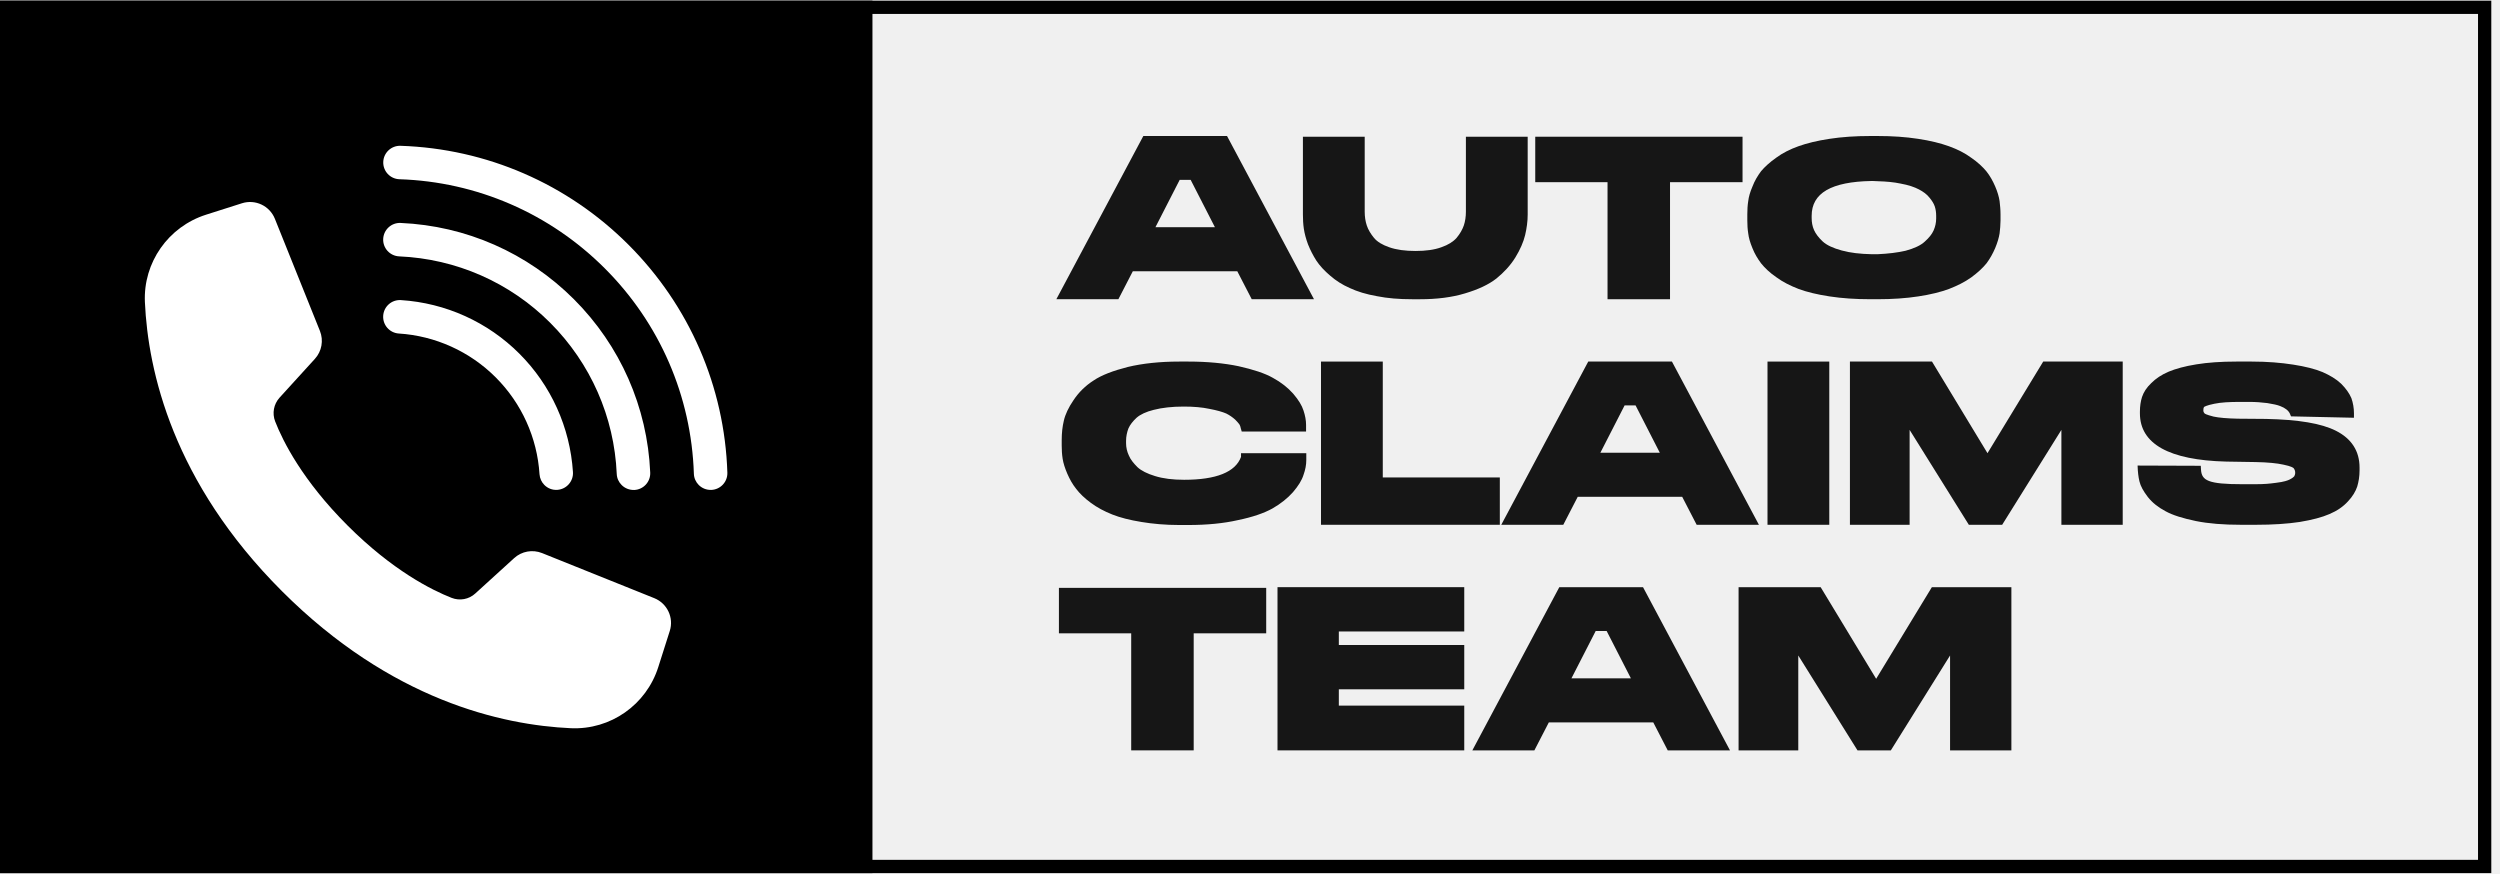
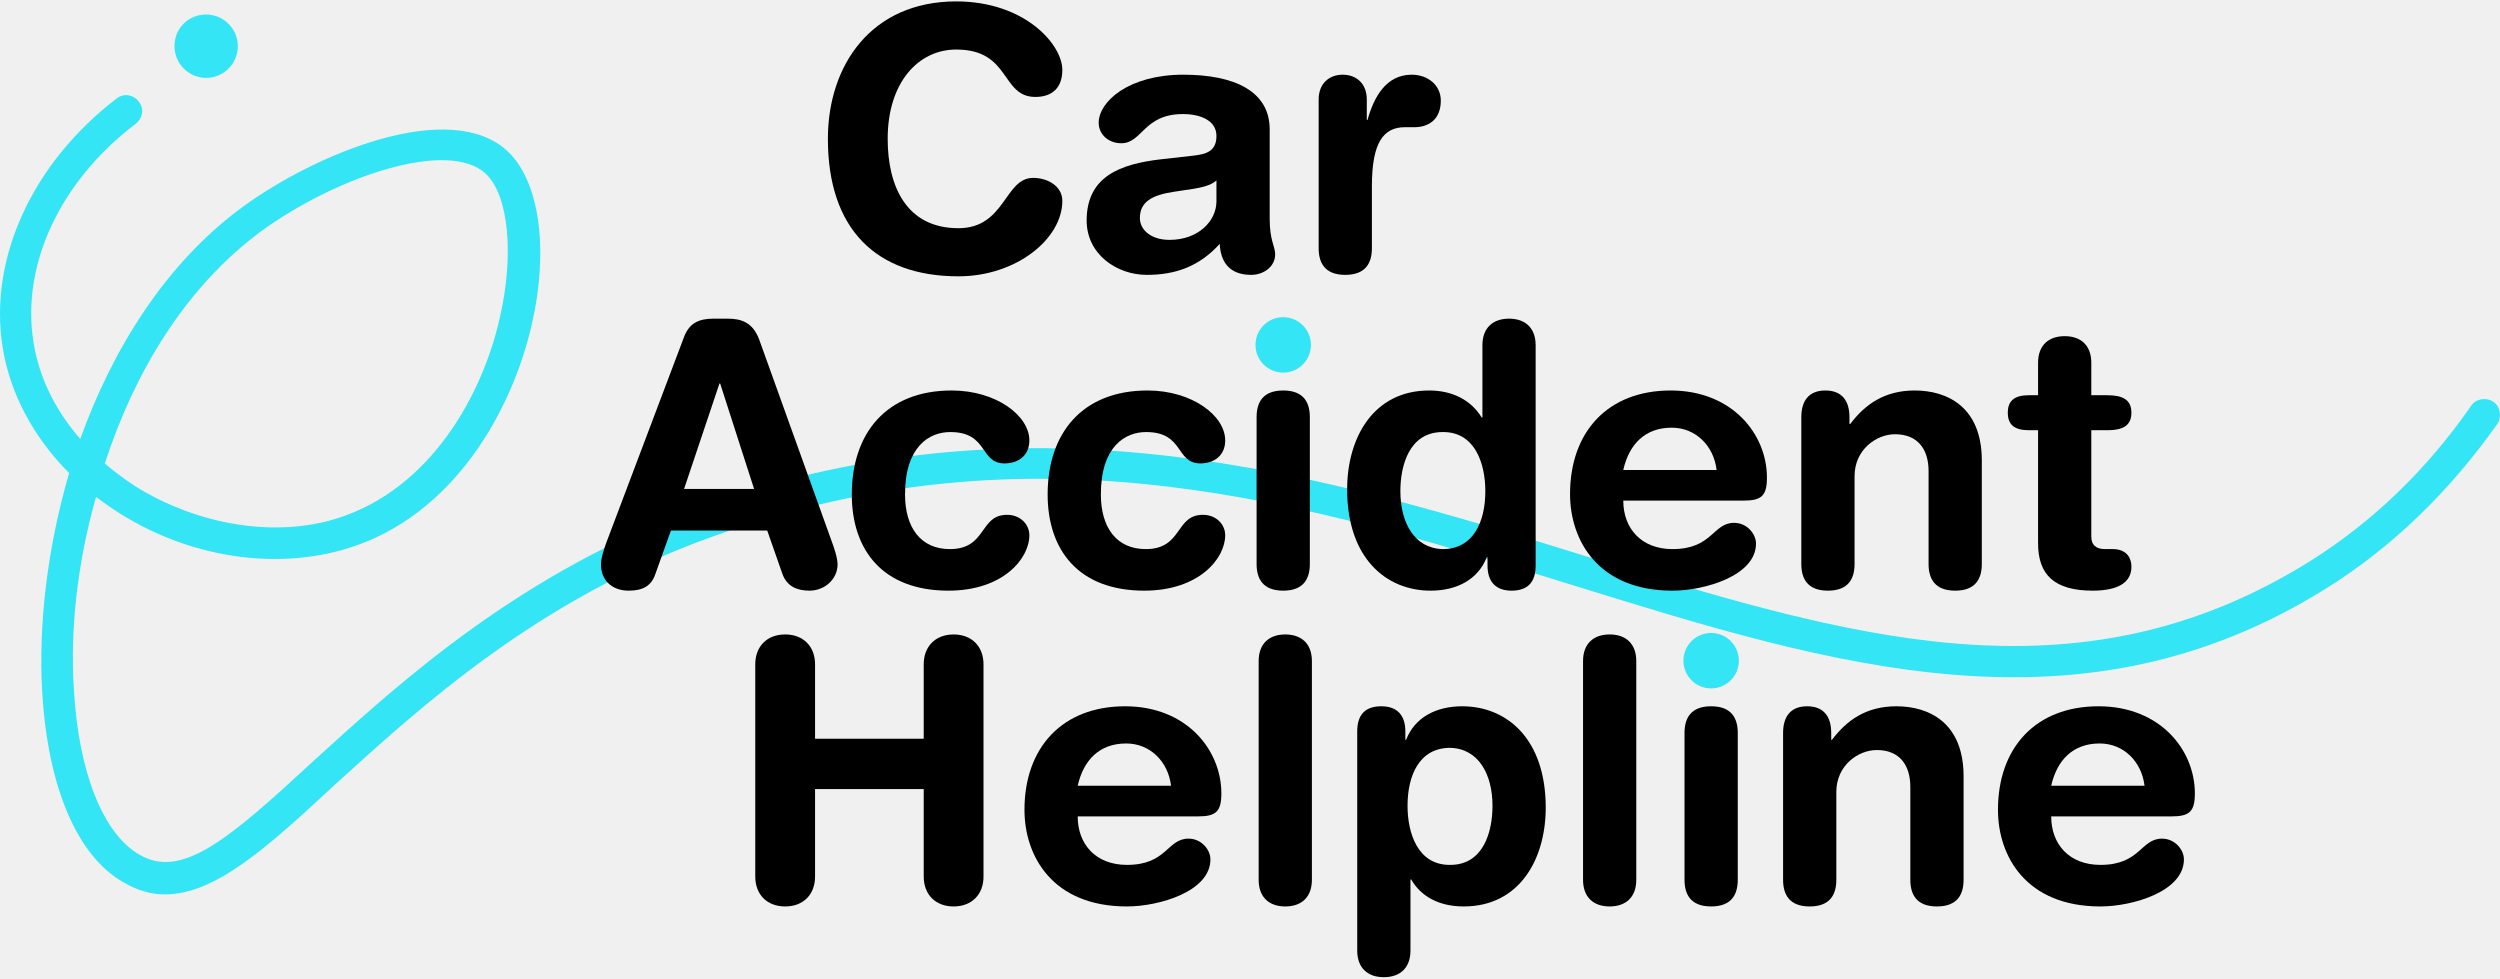
- <svg xmlns="http://www.w3.org/2000/svg" width="206" height="72" viewBox="0 0 206 72" fill="none">
-   <path d="M71.89 0.055H0V71.945H71.89V0.055Z" fill="black" />
-   <path d="M47.043 60.005C41.36 59.748 32.219 57.697 23.231 48.709C14.244 39.722 12.198 30.581 11.94 24.898C11.791 21.633 13.867 18.68 16.984 17.689L19.942 16.747C21.037 16.401 22.216 16.956 22.647 18.021L26.363 27.271C26.675 28.054 26.516 28.945 25.947 29.57L23.033 32.77C22.553 33.301 22.414 34.059 22.672 34.722C23.311 36.362 24.926 39.588 28.637 43.299C32.348 47.01 35.573 48.62 37.213 49.264C37.882 49.527 38.64 49.388 39.165 48.902L42.366 45.989C42.99 45.419 43.882 45.261 44.665 45.573L53.915 49.289C54.98 49.72 55.54 50.899 55.188 51.994L54.247 54.952C53.261 58.078 50.308 60.149 47.043 60.005Z" fill="white" />
-   <path d="M57.577 39.963C57.339 39.725 57.185 39.398 57.175 39.031C56.967 32.645 54.361 26.635 49.833 22.112C45.304 17.583 39.294 14.977 32.913 14.769C32.15 14.744 31.556 14.105 31.58 13.347C31.605 12.584 32.244 11.99 33.002 12.014C40.087 12.247 46.761 15.141 51.785 20.165C56.809 25.189 59.707 31.862 59.935 38.947C59.96 39.71 59.36 40.344 58.602 40.369C58.201 40.379 57.839 40.225 57.577 39.963Z" fill="white" />
-   <path d="M51.22 39.962C50.982 39.724 50.833 39.407 50.819 39.046C50.615 34.354 48.668 29.934 45.339 26.6C42.009 23.266 37.585 21.328 32.893 21.125C32.13 21.091 31.541 20.447 31.575 19.689C31.61 18.925 32.254 18.336 33.012 18.371C38.398 18.604 43.466 20.833 47.291 24.658C51.116 28.483 53.345 33.551 53.578 38.937C53.613 39.7 53.018 40.344 52.26 40.374C51.854 40.383 51.482 40.23 51.22 39.962Z" fill="white" />
-   <path d="M44.858 39.963C44.63 39.735 44.481 39.423 44.456 39.076C44.263 36.063 42.98 33.23 40.845 31.094C38.709 28.959 35.875 27.675 32.863 27.482C32.105 27.433 31.525 26.779 31.575 26.016C31.624 25.253 32.278 24.678 33.041 24.728C36.722 24.965 40.186 26.531 42.797 29.142C45.408 31.753 46.973 35.216 47.211 38.898C47.261 39.656 46.681 40.315 45.923 40.364C45.512 40.394 45.13 40.235 44.858 39.963Z" fill="white" />
-   <path d="M154.595 55.933L159.186 48.383H165.738V61.831H160.685V54.012L155.805 61.831H153.058L148.178 54.012V61.831H143.259V48.383H150.022L154.595 55.933Z" fill="#161616" />
-   <path d="M128.487 48.383H135.385L142.551 61.831H137.421L136.23 59.526H127.623L126.432 61.831H121.321L128.487 48.383ZM129.487 55.895H134.386L132.388 51.995H131.485L129.487 55.895Z" fill="#161616" />
-   <path d="M110.319 56.798V58.143H120.655V61.831H105.266V48.383H120.655V52.033H110.319V53.148H120.655V56.798H110.319Z" fill="#161616" />
-   <path d="M87.255 52.186V48.44H104.335V52.186H98.36V61.83H93.211V52.186H87.255Z" fill="#161616" />
-   <path d="M192.487 35.499C193.774 36.152 194.427 37.17 194.427 38.535V38.765C194.427 39.265 194.35 39.706 194.235 40.091C194.101 40.494 193.851 40.917 193.467 41.32C193.082 41.743 192.583 42.089 191.949 42.358C191.334 42.627 190.527 42.838 189.49 43.011C188.471 43.165 187.261 43.242 185.916 43.242H184.629C183.227 43.242 181.978 43.145 180.94 42.934C179.845 42.704 179.038 42.454 178.443 42.127C177.828 41.801 177.348 41.416 176.983 40.955C176.618 40.475 176.387 40.072 176.291 39.668C176.195 39.303 176.156 38.765 176.156 38.746L176.137 38.362L181.344 38.381L181.363 38.708C181.421 39.591 181.939 39.899 184.764 39.899H185.782C186.608 39.899 186.973 39.86 187.549 39.783C188.203 39.706 188.51 39.591 188.664 39.514C188.933 39.38 189.009 39.284 189.048 39.245C189.086 39.169 189.125 39.072 189.125 38.957C189.125 38.784 189.067 38.669 188.99 38.573C188.971 38.554 188.817 38.419 188.145 38.285C187.626 38.169 186.858 38.093 185.859 38.074L183.457 38.035C178.731 37.92 176.329 36.575 176.329 34.058V33.924C176.329 33.482 176.387 33.078 176.502 32.713C176.637 32.31 176.886 31.925 177.271 31.561C177.636 31.195 178.116 30.869 178.712 30.619C179.269 30.389 180.018 30.177 180.979 30.023C181.92 29.87 183.015 29.793 184.264 29.793H185.551C186.819 29.793 187.972 29.889 188.952 30.043C189.951 30.196 190.777 30.408 191.373 30.657C191.987 30.927 192.506 31.234 192.91 31.618C193.313 32.022 193.582 32.406 193.755 32.809C193.889 33.194 193.966 33.616 193.966 34.058V34.423L188.779 34.308L188.683 34.077C188.568 33.828 188.299 33.616 187.895 33.462C187.665 33.367 187.3 33.29 186.819 33.213C186.32 33.155 185.935 33.117 185.282 33.117H184.629C183.668 33.117 183.015 33.155 182.458 33.27C181.786 33.405 181.651 33.52 181.632 33.52C181.574 33.578 181.555 33.674 181.555 33.808C181.555 33.943 181.613 34.02 181.651 34.058C181.651 34.077 181.786 34.173 182.4 34.327C182.842 34.423 183.515 34.481 184.398 34.5L186.723 34.519C189.394 34.577 191.277 34.884 192.487 35.499Z" fill="#161616" />
-   <path d="M163.769 37.343L168.361 29.793H174.912V43.242H169.859V35.422L164.979 43.242H162.232L157.352 35.422V43.242H152.434V29.793H159.196L163.769 37.343Z" fill="#161616" />
-   <path d="M150.733 43.242H145.642V29.793H150.733V43.242Z" fill="#161616" />
-   <path d="M130.871 29.793H137.768L144.934 43.242H139.804L138.613 40.936H130.006L128.815 43.242H123.705L130.871 29.793ZM131.87 37.305H136.769L134.771 33.405H133.868L131.87 37.305Z" fill="#161616" />
-   <path d="M113.941 29.793V39.342H123.585V43.242H108.85V29.793H113.941Z" fill="#161616" />
-   <path d="M102.26 37.651V37.343H107.639V37.901C107.639 38.304 107.562 38.708 107.409 39.13C107.274 39.572 106.986 40.033 106.544 40.552C106.102 41.051 105.526 41.513 104.853 41.897C104.162 42.281 103.22 42.608 102.01 42.857C100.838 43.126 99.455 43.261 97.918 43.261H97.168C96.035 43.261 94.978 43.165 94.056 43.011C93.095 42.857 92.288 42.646 91.654 42.396C90.982 42.127 90.406 41.82 89.887 41.436C89.368 41.051 88.965 40.667 88.677 40.283C88.369 39.899 88.139 39.476 87.946 39.034C87.754 38.592 87.62 38.169 87.562 37.804C87.505 37.44 87.485 37.074 87.485 36.729V36.248C87.485 35.691 87.543 35.153 87.658 34.673C87.773 34.154 88.043 33.578 88.465 32.963C88.888 32.329 89.426 31.791 90.117 31.349C90.771 30.907 91.731 30.542 92.942 30.235C94.152 29.947 95.574 29.793 97.168 29.793H97.937C99.474 29.793 100.876 29.927 102.067 30.177C103.259 30.446 104.219 30.754 104.892 31.138C105.564 31.503 106.121 31.945 106.563 32.444C107.005 32.963 107.274 33.405 107.409 33.828C107.543 34.231 107.62 34.635 107.62 34.999V35.557H102.317L102.24 35.288C102.221 35.172 102.183 35.076 102.144 34.999C102.125 34.98 102.067 34.865 101.779 34.577C101.568 34.385 101.318 34.212 101.049 34.077C100.742 33.943 100.281 33.808 99.666 33.693C99.051 33.559 98.34 33.501 97.533 33.501C96.573 33.501 95.747 33.597 95.074 33.77C94.44 33.924 93.96 34.154 93.653 34.423C93.345 34.711 93.115 34.999 92.98 35.307C92.865 35.614 92.788 35.96 92.788 36.325V36.517C92.788 36.863 92.865 37.209 93.019 37.535C93.153 37.862 93.403 38.169 93.729 38.496C94.037 38.784 94.536 39.034 95.17 39.226C95.843 39.438 96.65 39.534 97.572 39.534C100.223 39.534 101.799 38.9 102.26 37.651Z" fill="#161616" />
-   <path d="M164.401 15.357C164.593 15.799 164.709 16.202 164.766 16.567C164.805 16.913 164.843 17.278 164.843 17.662V18.162C164.843 18.527 164.805 18.892 164.766 19.238C164.709 19.584 164.593 19.987 164.401 20.448C164.209 20.89 163.979 21.313 163.69 21.697C163.383 22.081 162.96 22.465 162.442 22.85C161.904 23.234 161.289 23.541 160.597 23.81C159.925 24.06 159.079 24.271 158.061 24.425C157.062 24.579 155.929 24.656 154.699 24.656H154.123C152.893 24.656 151.759 24.579 150.76 24.425C149.742 24.271 148.878 24.06 148.205 23.81C147.514 23.541 146.899 23.234 146.38 22.85C145.842 22.485 145.419 22.081 145.112 21.697C144.824 21.313 144.574 20.89 144.401 20.448C144.209 19.987 144.094 19.584 144.055 19.238C143.998 18.892 143.979 18.527 143.979 18.162V17.662C143.979 17.278 143.998 16.913 144.055 16.567C144.094 16.221 144.209 15.818 144.401 15.376C144.574 14.915 144.824 14.492 145.112 14.108C145.419 13.743 145.842 13.359 146.361 12.994C146.88 12.61 147.494 12.302 148.186 12.052C148.878 11.803 149.742 11.591 150.76 11.438C151.759 11.284 152.893 11.207 154.123 11.207H154.699C155.929 11.207 157.043 11.284 158.042 11.438C159.06 11.591 159.906 11.803 160.597 12.052C161.289 12.302 161.904 12.61 162.422 12.994C162.96 13.359 163.364 13.743 163.671 14.108C163.979 14.492 164.209 14.915 164.401 15.357ZM159.54 18.008V17.778C159.54 17.509 159.502 17.24 159.425 17.009C159.348 16.779 159.195 16.529 158.983 16.279C158.772 16.01 158.484 15.799 158.119 15.607C157.754 15.415 157.254 15.242 156.601 15.126C156.063 15.011 155.448 14.953 154.757 14.934C154.661 14.934 154.468 14.915 154.334 14.915C154.276 14.915 154.219 14.915 154.199 14.915C150.895 14.973 149.281 15.914 149.281 17.778V17.97C149.281 18.316 149.339 18.642 149.473 18.95C149.608 19.257 149.857 19.584 150.184 19.891C150.511 20.198 151.049 20.448 151.759 20.64C152.451 20.832 153.277 20.928 154.257 20.948C154.334 20.948 154.564 20.948 154.699 20.948C155.583 20.909 156.37 20.813 157.024 20.66C157.735 20.467 158.272 20.218 158.599 19.91C158.945 19.603 159.195 19.295 159.329 18.988C159.464 18.681 159.54 18.354 159.54 18.008Z" fill="#161616" />
-   <path d="M126.505 15.012V11.266H143.585V15.012H137.61V24.657H132.461V15.012H126.505Z" fill="#161616" />
-   <path d="M120.79 17.452V11.266H125.881V17.683C125.881 18.24 125.804 18.797 125.67 19.373C125.535 19.93 125.266 20.564 124.863 21.218C124.459 21.871 123.921 22.447 123.307 22.947C122.673 23.446 121.808 23.85 120.713 24.176C119.637 24.503 118.388 24.657 117.024 24.657H116.352C115.295 24.657 114.334 24.58 113.47 24.407C112.586 24.253 111.837 24.023 111.222 23.734C110.607 23.465 110.069 23.12 109.608 22.716C109.128 22.313 108.744 21.89 108.475 21.487C108.206 21.064 107.975 20.622 107.783 20.142C107.61 19.681 107.495 19.239 107.437 18.855C107.38 18.47 107.36 18.067 107.36 17.683V11.266H112.452V17.452C112.452 17.855 112.509 18.24 112.625 18.585C112.74 18.931 112.951 19.277 113.22 19.604C113.489 19.93 113.912 20.18 114.469 20.372C115.064 20.584 115.795 20.68 116.64 20.68C117.485 20.68 118.196 20.584 118.772 20.372C119.33 20.18 119.752 19.911 120.021 19.604C120.309 19.258 120.502 18.912 120.617 18.585C120.732 18.24 120.79 17.855 120.79 17.452Z" fill="#161616" />
-   <path d="M94.21 11.207H101.107L108.273 24.656H103.143L101.952 22.35H93.345L92.154 24.656H87.043L94.21 11.207ZM95.209 18.719H100.108L98.11 14.819H97.207L95.209 18.719Z" fill="#161616" />
-   <path d="M205.283 0.055V71.945H0V0.055H205.283ZM1.093 70.851H204.189V1.148H1.093V70.851Z" fill="black" />
+ <svg xmlns="http://www.w3.org/2000/svg" width="1377" height="539" viewBox="0 0 1377 539" fill="none">
+   <path d="M113.557 8C123.154 8 131.005 15.852 131.005 25.448C131.005 35.045 123.154 42.897 113.557 42.897C103.961 42.897 96.109 35.045 96.109 25.448C96.109 15.852 103.524 8 113.557 8Z" fill="#33E5F5" />
+   <path d="M90.874 492.625C83.022 492.625 75.607 490.444 68.192 486.082C42.455 471.687 26.316 433.3 23.262 381.392C21.081 344.75 25.879 302.438 38.093 260.562C18.464 240.933 5.378 216.506 1.452 191.206C-6.4 142.35 18.028 89.569 64.266 54.236C68.192 51.183 73.426 52.056 76.479 55.981C79.533 59.907 78.66 65.142 74.735 68.195C33.295 99.602 11.485 145.84 18.464 188.588C21.517 207.781 30.241 225.666 44.2 241.806C62.085 192.078 91.311 144.968 133.623 113.997C174.19 84.335 248.345 53.8 279.752 83.462C297.2 100.038 302.435 137.552 292.838 178.992C281.933 226.538 249.654 284.118 191.638 302.002C151.943 314.216 104.833 307.237 66.01 282.809C61.212 279.756 56.85 276.702 52.924 273.649C42.455 310.29 38.529 347.804 40.711 380.083C43.328 425.449 56.85 459.473 76.916 470.814C100.035 484.337 125.771 462.526 172.445 419.342C220.864 375.285 287.167 314.652 386.623 278.883C570.702 213.016 730.79 262.307 872.121 305.928C1017.81 350.857 1143.44 389.68 1272.56 308.981C1306.58 287.607 1336.68 258.818 1361.11 223.485C1363.73 219.559 1369.4 218.687 1373.32 221.304C1377.25 223.921 1378.12 229.592 1375.5 233.518C1349.33 270.595 1317.92 301.13 1281.72 323.812C1146.06 408.873 1010.4 366.997 866.887 322.504C721.63 277.575 571.574 230.9 392.73 295.459C296.328 329.919 231.769 389.244 184.223 432.428C147.581 466.452 118.792 492.625 90.874 492.625ZM57.722 255.328C62.957 259.69 68.628 264.052 74.735 267.978C109.195 289.352 151.943 296.331 185.967 285.426C237.004 269.287 265.793 217.814 275.39 174.63C283.242 140.169 280.188 107.454 267.538 95.676C247.036 76.483 185.531 96.985 143.655 127.519C101.779 158.49 73.862 205.6 57.722 255.328Z" fill="#33E5F5" />
+   <path d="M1196.07 449.669H1129.8C1129.8 465.133 1139.84 476.38 1156.91 476.38C1179 476.38 1179 461.92 1190.85 461.92C1197.88 461.92 1202.9 467.945 1202.9 473.367C1202.9 491.04 1174.59 499.275 1156.91 499.275C1115.94 499.275 1100.48 471.56 1100.48 446.054C1100.48 411.913 1121.16 389.019 1155.91 389.019C1189.65 389.019 1208.93 412.917 1208.93 437.017C1208.93 447.059 1205.92 449.669 1196.07 449.669ZM1129.8 432.8H1181.21C1179.61 419.344 1169.56 409.503 1156.51 409.503C1141.85 409.503 1133.01 418.541 1129.8 432.8Z" fill="black" />
+   <path d="M982.124 484.614V403.679C982.124 394.843 986.141 389.019 995.379 389.019C1004.62 389.019 1008.63 394.843 1008.63 403.679V407.495H1009.04C1017.27 396.65 1027.91 389.019 1044.58 389.019C1062.26 389.019 1081.54 397.855 1081.54 427.578V484.614C1081.54 492.446 1078.32 499.275 1066.87 499.275C1055.43 499.275 1052.21 492.446 1052.21 484.614V433.402C1052.21 421.553 1046.39 413.118 1033.74 413.118C1023.5 413.118 1011.45 421.553 1011.45 436.214V484.614C1011.45 492.446 1008.23 499.275 996.785 499.275C985.337 499.275 982.124 492.446 982.124 484.614Z" fill="black" />
+   <path d="M927.835 484.612V403.677C927.835 395.845 931.049 389.017 942.496 389.017C953.943 389.017 957.157 395.845 957.157 403.677V484.612C957.157 492.444 953.943 499.273 942.496 499.273C931.049 499.273 927.835 492.444 927.835 484.612Z" fill="black" />
+   <path d="M927.233 363.913C927.233 355.478 934.061 348.649 942.496 348.649C950.931 348.649 957.759 355.478 957.759 363.913C957.759 372.347 950.931 379.176 942.496 379.176C934.061 379.176 927.233 372.347 927.233 363.913Z" fill="#33E5F5" />
+   <path d="M871.94 484.613V364.115C871.94 354.475 877.764 349.454 886.601 349.454C895.437 349.454 901.261 354.475 901.261 364.115V484.613C901.261 494.253 895.437 499.274 886.601 499.274C877.764 499.274 871.94 494.253 871.94 484.613Z" fill="black" />
+   <path d="M747.56 523.575V402.876C747.56 393.839 751.778 389.019 760.815 389.019C769.451 389.019 774.07 393.839 774.07 402.876V407.495H774.471C779.291 395.043 791.14 389.019 805.399 389.019C829.901 389.019 851.389 406.892 851.389 444.849C851.389 472.966 837.13 499.275 806.203 499.275C792.747 499.275 782.705 493.852 777.283 484.413H776.881V523.575C776.881 533.215 771.057 538.236 762.221 538.236C753.384 538.236 747.56 533.215 747.56 523.575ZM822.068 443.845C822.068 426.574 814.437 412.315 798.772 411.913C781.701 411.913 775.275 427.176 775.275 443.845C775.275 458.908 780.898 476.581 798.772 476.38C817.449 476.38 822.068 457.502 822.068 443.845Z" fill="black" />
+   <path d="M693.272 484.613V364.115C693.272 354.475 699.096 349.454 707.932 349.454C716.769 349.454 722.593 354.475 722.593 364.115V484.613C722.593 494.253 716.769 499.274 707.932 499.274C699.096 499.274 693.272 494.253 693.272 484.613Z" fill="black" />
+   <path d="M659.872 449.669H593.598C593.598 465.133 603.64 476.38 620.71 476.38C642.802 476.38 642.802 461.92 654.651 461.92C661.68 461.92 666.701 467.945 666.701 473.367C666.701 491.04 638.384 499.275 620.71 499.275C579.741 499.275 564.277 471.56 564.277 446.054C564.277 411.913 584.963 389.019 619.706 389.019C653.446 389.019 672.726 412.917 672.726 437.017C672.726 447.059 669.713 449.669 659.872 449.669ZM593.598 432.8H645.011C643.404 419.344 633.363 409.503 620.309 409.503C605.648 409.503 596.812 418.541 593.598 432.8Z" fill="black" />
+   <path d="M416 482.806V365.922C416 356.082 422.427 349.454 432.468 349.454C442.51 349.454 448.936 356.082 448.936 365.922V406.892H508.784V365.922C508.784 356.082 515.21 349.454 525.252 349.454C535.293 349.454 541.72 356.082 541.72 365.922V482.806C541.72 492.646 535.293 499.274 525.252 499.274C515.21 499.274 508.784 492.646 508.784 482.806V434.606H448.936V482.806C448.936 492.646 442.51 499.274 432.468 499.274C422.427 499.274 416 492.646 416 482.806Z" fill="black" />
+   <path d="M1122.57 299.227V236.97H1117.55C1109.32 236.97 1105.9 233.756 1105.9 227.33C1105.9 220.903 1109.32 217.69 1117.55 217.69H1122.57V199.816C1122.57 190.176 1128.4 185.155 1137.23 185.155C1146.07 185.155 1151.89 190.176 1151.89 199.816V217.69H1160.73C1169.37 217.69 1173.98 220.301 1173.98 227.33C1173.98 234.359 1169.37 236.97 1160.73 236.97H1151.89V295.612C1151.89 300.03 1154.3 302.44 1159.52 302.44H1163.74C1170.17 302.44 1173.98 306.055 1173.98 312.281C1173.98 320.716 1166.75 325.335 1152.7 325.335C1131.41 325.335 1122.57 316.498 1122.57 299.227Z" fill="black" />
+   <path d="M992.167 310.675V229.741C992.167 220.904 996.184 215.08 1005.42 215.08C1014.66 215.08 1018.68 220.904 1018.68 229.741V233.556H1019.08C1027.31 222.712 1037.96 215.08 1054.63 215.08C1072.3 215.08 1091.58 223.917 1091.58 253.64V310.675C1091.58 318.508 1088.36 325.336 1076.92 325.336C1065.47 325.336 1062.26 318.508 1062.26 310.675V259.464C1062.26 247.615 1056.43 239.18 1043.78 239.18C1033.54 239.18 1021.49 247.615 1021.49 262.275V310.675C1021.49 318.508 1018.28 325.336 1006.83 325.336C995.38 325.336 992.167 318.508 992.167 310.675Z" fill="black" />
+   <path d="M960.375 275.731H894.101C894.101 291.195 904.142 302.441 921.213 302.441C943.304 302.441 943.304 287.982 955.153 287.982C962.182 287.982 967.203 294.006 967.203 299.429C967.203 317.102 938.886 325.336 921.213 325.336C880.243 325.336 864.779 297.621 864.779 272.116C864.779 237.975 885.465 215.08 920.209 215.08C953.948 215.08 973.228 238.979 973.228 263.079C973.228 273.12 970.215 275.731 960.375 275.731ZM894.101 258.861H945.513C943.907 245.405 933.865 235.565 920.811 235.565C906.15 235.565 897.314 244.602 894.101 258.861Z" fill="black" />
+   <path d="M845.835 190.177V311.479C845.835 320.516 841.618 325.336 832.58 325.336C823.945 325.336 819.326 320.516 819.326 311.479V306.86H818.924C814.104 319.311 802.255 325.336 787.996 325.336C763.495 325.336 742.006 307.462 742.006 269.505C742.006 241.389 756.265 215.08 787.193 215.08C800.247 215.08 810.288 220.503 816.112 229.942H816.514V190.177C816.514 180.537 822.338 175.517 831.175 175.517C840.011 175.517 845.835 180.537 845.835 190.177ZM771.327 270.509C771.327 287.781 778.959 302.04 794.623 302.441C811.694 302.441 818.121 287.178 818.121 270.509C818.121 255.447 812.497 237.774 794.623 237.975C775.946 237.975 771.327 256.853 771.327 270.509Z" fill="black" />
+   <path d="M692.135 310.673V229.739C692.135 221.906 695.349 215.078 706.796 215.078C718.243 215.078 721.457 221.906 721.457 229.739V310.673C721.457 318.506 718.243 325.334 706.796 325.334C695.349 325.334 692.135 318.506 692.135 310.673Z" fill="black" />
+   <path d="M691.533 189.975C691.533 181.54 698.361 174.712 706.796 174.712C715.231 174.712 722.059 181.54 722.059 189.975C722.059 198.41 715.231 205.238 706.796 205.238C698.361 205.238 691.533 198.41 691.533 189.975Z" fill="#33E5F5" />
+   <path d="M577.038 272.317C577.038 238.577 596.117 215.08 632.065 215.08C656.567 215.08 674.842 228.937 674.842 242.594C674.842 251.029 668.617 255.246 661.186 255.246C647.329 255.246 652.349 237.975 631.262 237.975C619.815 237.975 606.359 245.807 606.359 272.317C606.359 290.592 614.995 302.441 631.061 302.441C651.546 302.441 647.128 283.563 662.592 283.563C670.022 283.563 674.842 288.986 674.842 294.81C674.842 307.663 660.382 325.336 630.258 325.336C594.108 325.336 577.038 303.044 577.038 272.317Z" fill="black" />
+   <path d="M469.17 272.317C469.17 238.577 488.249 215.08 524.197 215.08C548.699 215.08 566.974 228.937 566.974 242.594C566.974 251.029 560.749 255.246 553.318 255.246C539.461 255.246 544.481 237.975 523.394 237.975C511.947 237.975 498.491 245.807 498.491 272.317C498.491 290.592 507.127 302.441 523.193 302.441C543.678 302.441 539.26 283.563 554.724 283.563C562.154 283.563 566.974 288.986 566.974 294.81C566.974 307.663 552.515 325.336 522.39 325.336C486.241 325.336 469.17 303.044 469.17 272.317Z" fill="black" />
+   <path d="M334.213 298.224L376.789 185.558C379.601 178.127 384.823 175.517 392.856 175.517H400.688C408.119 175.517 414.746 177.324 418.361 187.566L458.126 298.224C459.331 301.437 461.339 307.261 461.339 310.876C461.339 318.91 454.31 325.336 445.875 325.336C438.645 325.336 433.424 322.725 431.014 316.299L422.579 292.199H369.559L360.924 316.299C358.715 322.725 354.096 325.336 346.263 325.336C337.226 325.336 331 319.713 331 310.876C331 307.261 333.008 301.437 334.213 298.224ZM415.349 269.304L396.672 211.264H396.27L376.789 269.304H415.349Z" fill="black" />
+   <path d="M726.319 136.737V54.798C726.319 45.962 732.143 41.142 739.574 41.142C747.005 41.142 752.829 45.962 752.829 54.798V66.045H753.231C756.645 53.794 763.272 41.142 777.531 41.142C786.769 41.142 793.598 47.166 793.598 55.401C793.598 66.245 786.368 70.061 779.138 70.061H773.916C762.067 70.061 755.641 78.295 755.641 102.596V136.737C755.641 144.569 752.427 151.398 740.98 151.398C729.533 151.398 726.319 144.569 726.319 136.737Z" fill="black" />
+   <path d="M699.342 71.266V120.47C699.342 132.72 702.355 135.532 702.355 140.151C702.355 146.778 696.129 151.398 689.1 151.398C676.448 151.398 672.23 143.364 671.829 134.327C660.381 146.979 647.126 151.398 631.662 151.398C614.993 151.398 598.525 139.95 598.525 121.474C598.525 97.173 617.002 90.345 639.495 87.734L657.369 85.726C664.398 84.923 670.021 83.316 670.021 74.881C670.021 66.446 661.385 62.831 651.545 62.831C629.855 62.831 629.252 78.898 617.604 78.898C610.174 78.898 605.153 73.676 605.153 67.651C605.153 56.003 621.621 41.142 651.745 41.142C679.862 41.142 699.342 50.179 699.342 71.266ZM670.021 110.83V99.382C666.808 102.395 660.783 103.399 657.369 104.002L646.725 105.608C634.474 107.416 627.847 111.231 627.847 120.068C627.847 126.695 634.072 132.118 644.114 132.118C660.18 132.118 670.021 121.675 670.021 110.83Z" fill="black" />
+   <path d="M456 76.487C456 35.718 480.1 0.773 526.692 0.773C564.448 0.773 585.134 24.471 585.134 38.53C585.134 47.768 580.113 53.391 570.273 53.391C551.194 53.391 556.817 27.283 526.692 27.283C506.007 27.283 488.936 45.157 488.936 76.487C488.936 102.795 499.379 125.69 527.897 125.69C553.804 125.69 553.202 97.975 569.068 97.975C577.101 97.975 585.134 102.595 585.134 110.628C585.134 131.514 559.829 152.2 527.897 152.2C482.71 152.2 456 126.293 456 76.487Z" fill="black" />
</svg>
